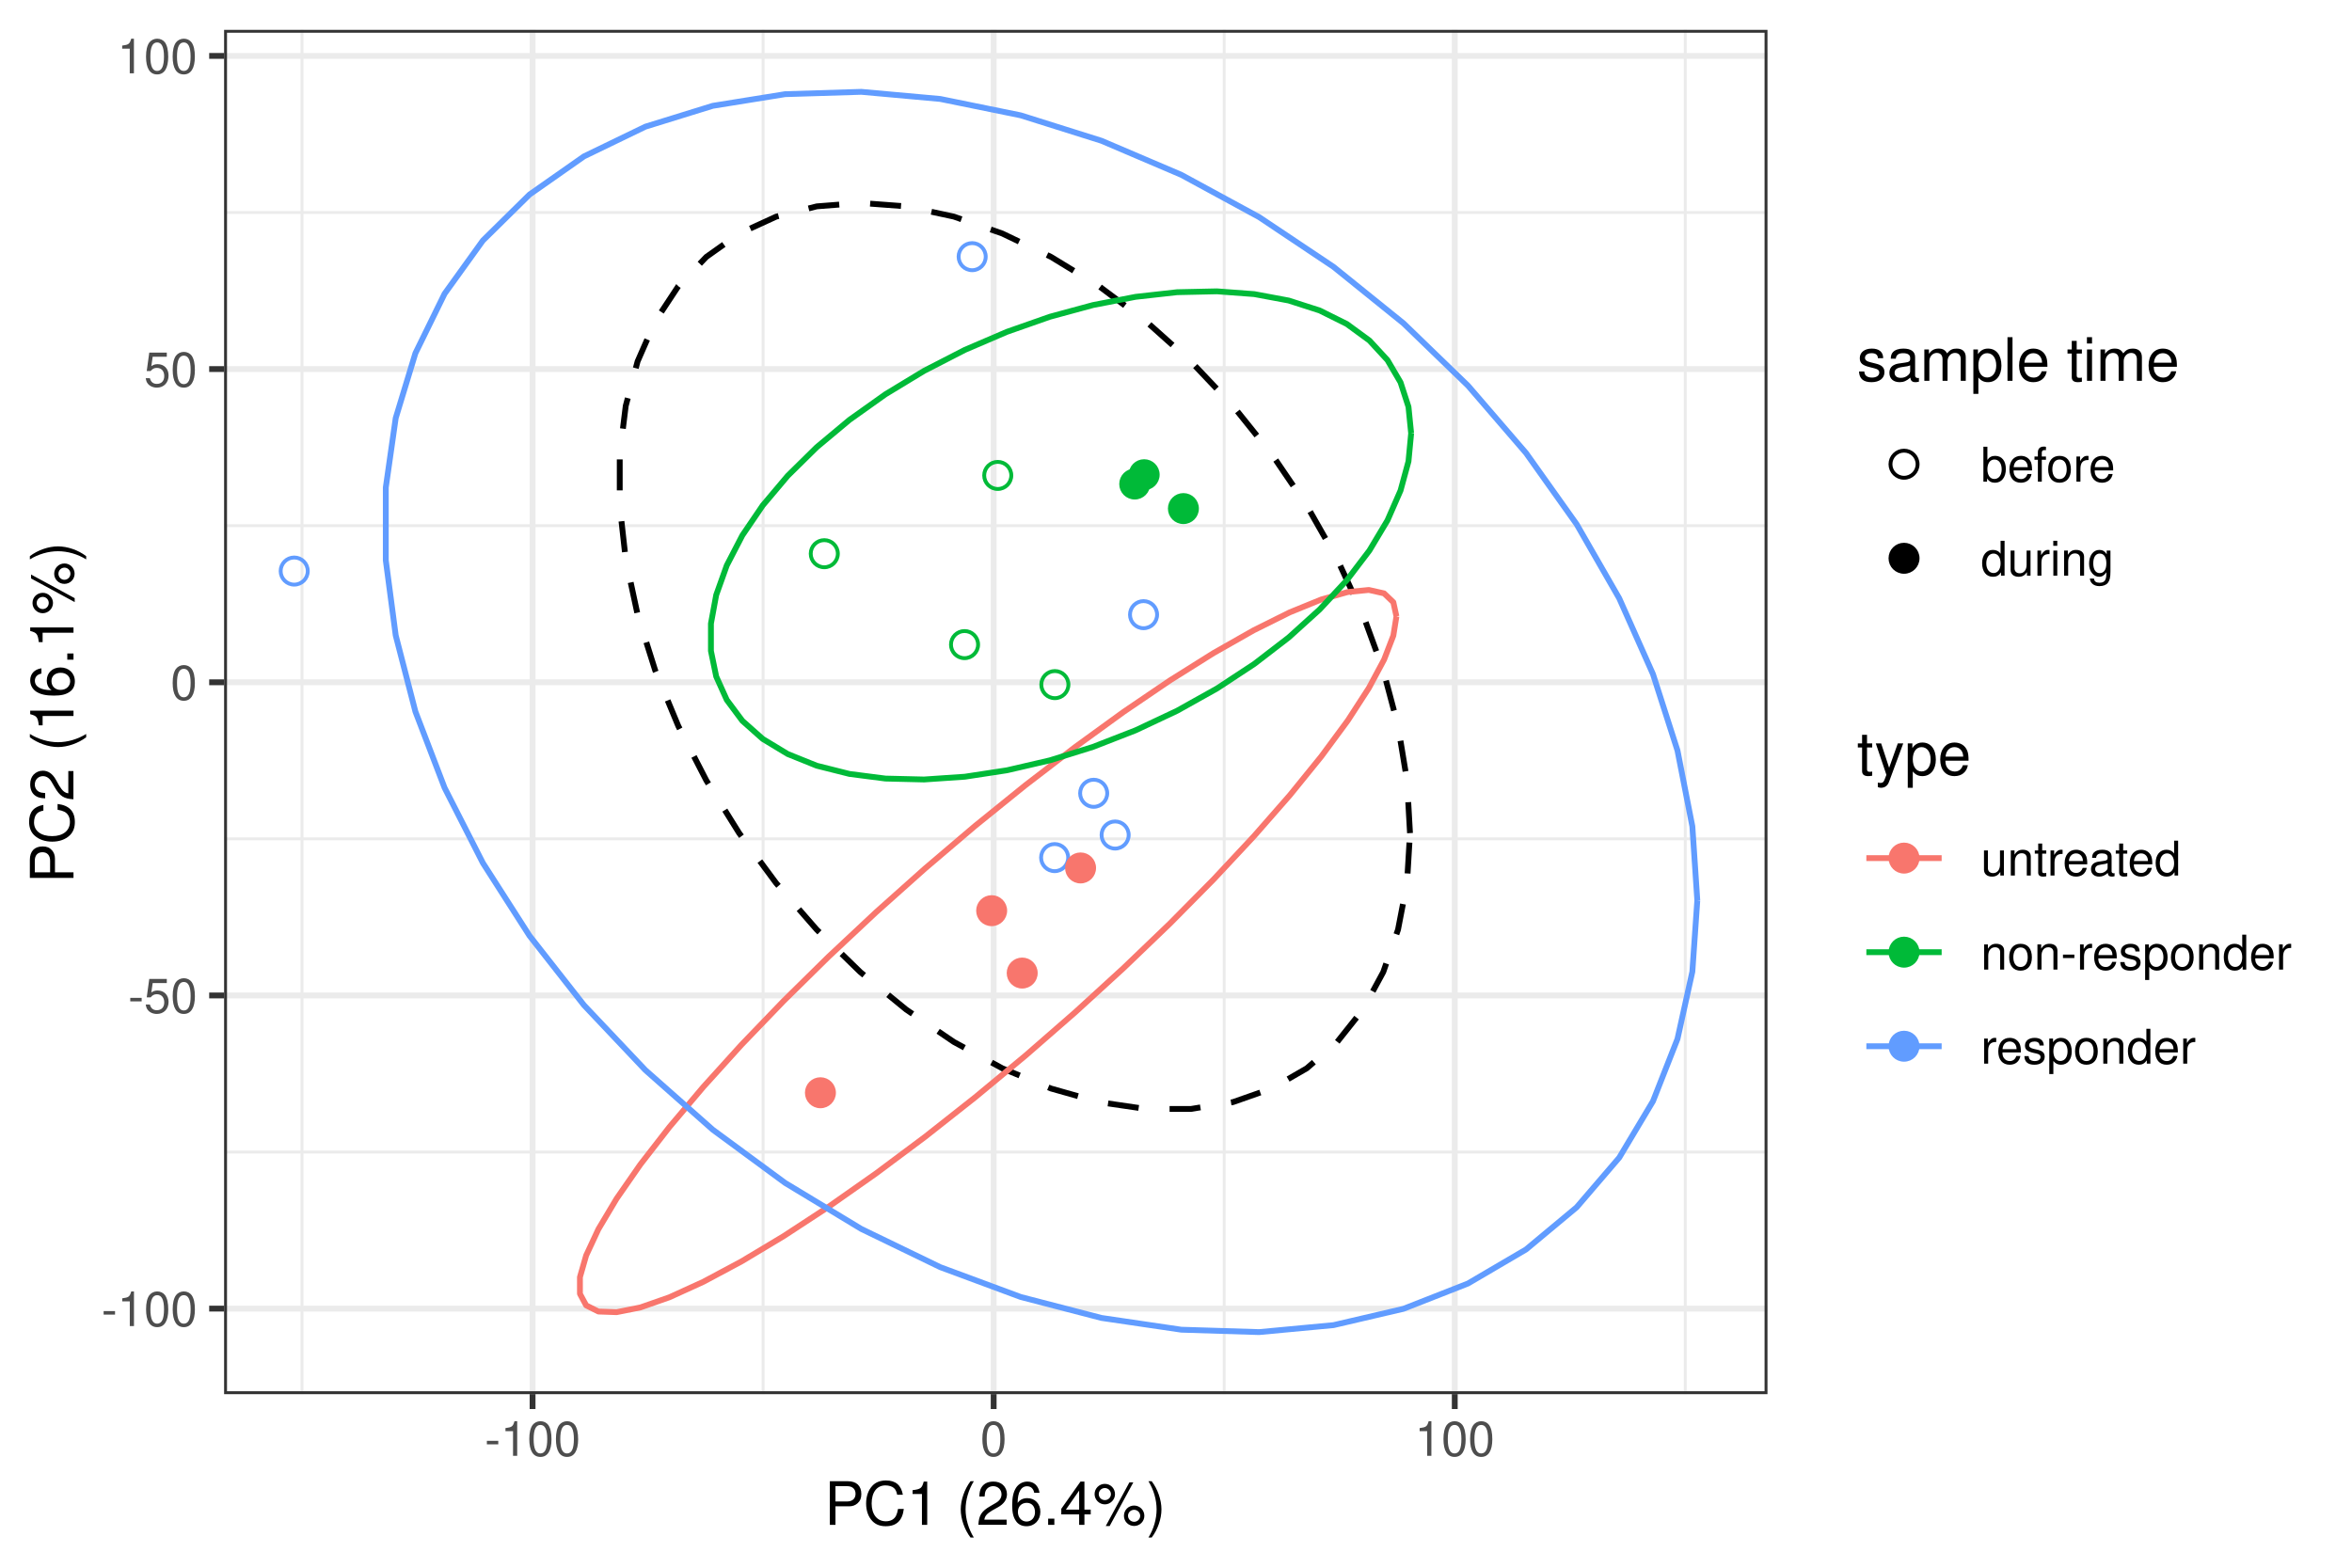
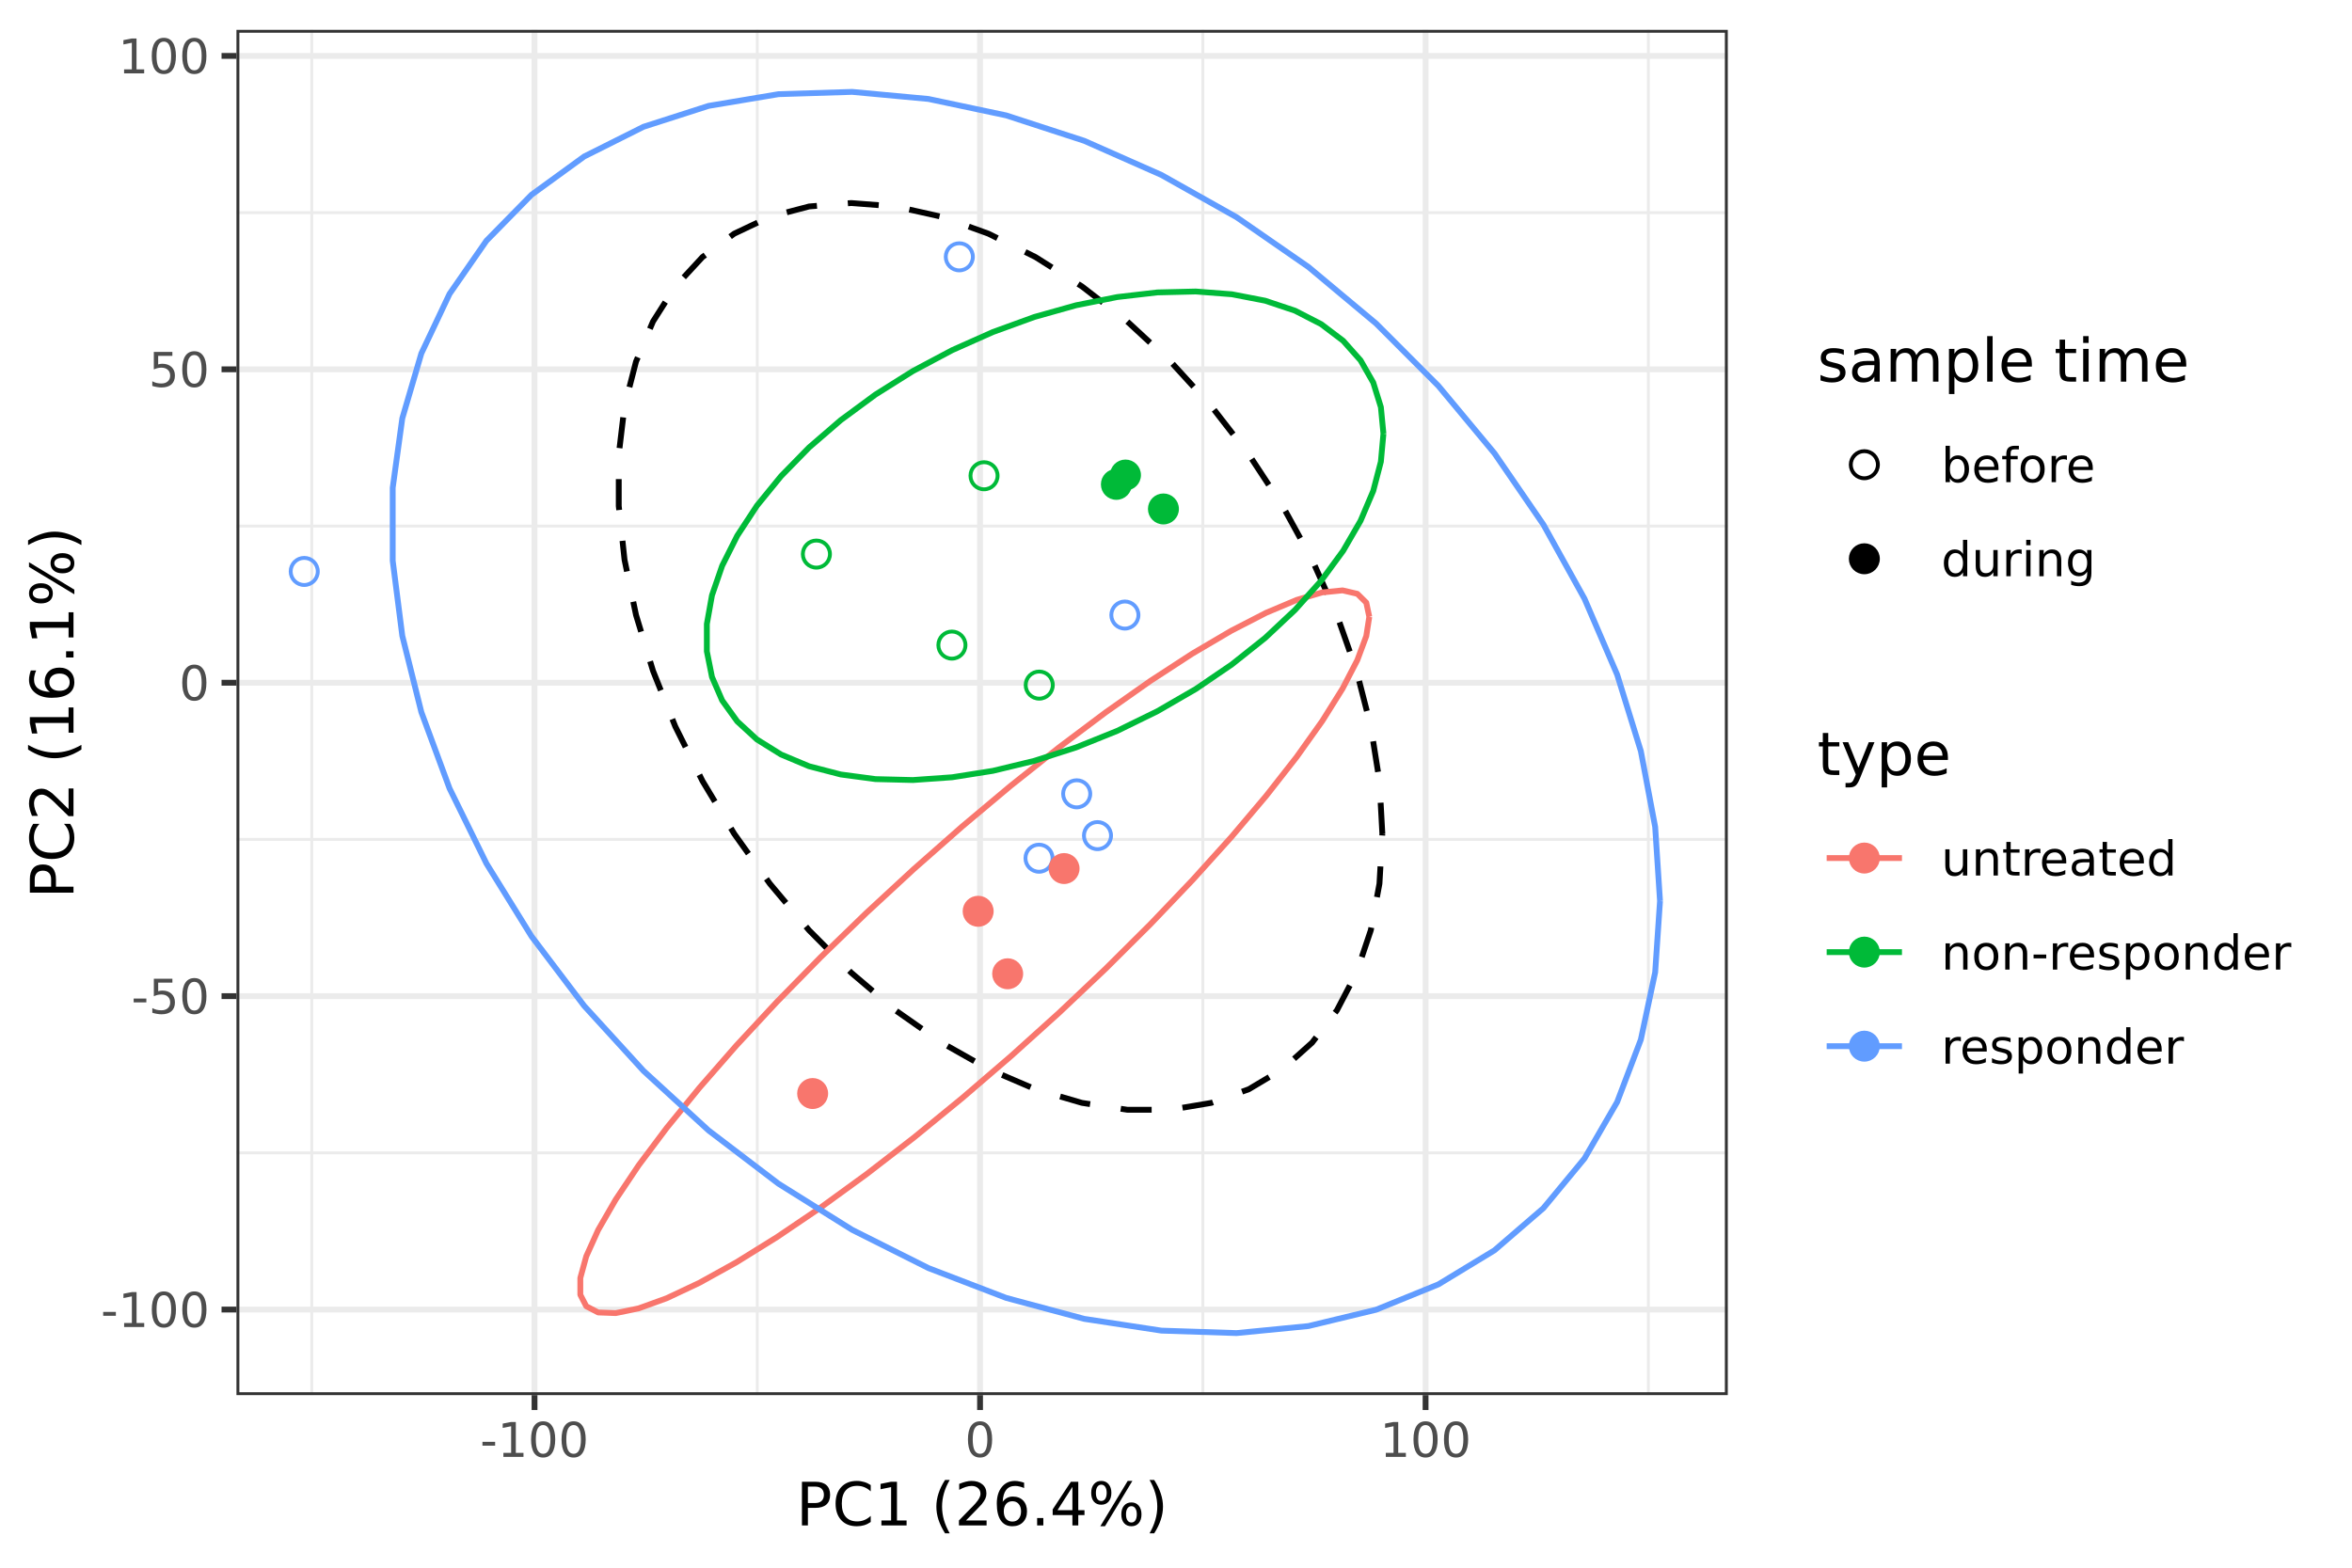
<svg xmlns="http://www.w3.org/2000/svg" viewBox="0 0 432.00 288.00">
  <defs>
    <style type="text/css">
    line, polyline, polygon, path, rect, circle {
      fill: none;
      stroke: #000000;
      stroke-linecap: round;
      stroke-linejoin: round;
      stroke-miterlimit: 10.00;
    }
  </style>
  </defs>
  <rect width="100%" height="100%" style="stroke: none; fill: #FFFFFF;" />
-   <rect x="0" y="0.00" width="432.00" height="288.00" style="stroke-width: 1.07; stroke: #FFFFFF; fill: #FFFFFF;" />
+   <rect x="0.00" y="0.00" width="432.00" height="288.00" style="stroke-width: 1.07; stroke: #FFFFFF; fill: #FFFFFF;" />
  <defs>
-     <clipPath id="cpNDEuMTZ8MzI0LjY0fDI1Ni4xMXw1LjQ4">
-       <rect x="41.16" y="5.48" width="283.48" height="250.64" />
+     <clipPath id="cpNDMuNDN8MzE3LjM1fDI1Ni4zMHw1LjQ4">
+       <rect x="43.43" y="5.48" width="273.92" height="250.82" />
    </clipPath>
  </defs>
-   <rect x="41.16" y="5.48" width="283.48" height="250.64" style="stroke-width: 1.07; stroke: none; fill: #FFFFFF;" clip-path="url(#cpNDEuMTZ8MzI0LjY0fDI1Ni4xMXw1LjQ4)" />
-   <polyline points="41.16,211.64 324.64,211.64 " style="stroke-width: 0.53; stroke: #EBEBEB; stroke-linecap: butt;" clip-path="url(#cpNDEuMTZ8MzI0LjY0fDI1Ni4xMXw1LjQ4)" />
-   <polyline points="41.16,154.10 324.64,154.10 " style="stroke-width: 0.53; stroke: #EBEBEB; stroke-linecap: butt;" clip-path="url(#cpNDEuMTZ8MzI0LjY0fDI1Ni4xMXw1LjQ4)" />
-   <polyline points="41.16,96.57 324.64,96.57 " style="stroke-width: 0.53; stroke: #EBEBEB; stroke-linecap: butt;" clip-path="url(#cpNDEuMTZ8MzI0LjY0fDI1Ni4xMXw1LjQ4)" />
-   <polyline points="41.16,39.04 324.64,39.04 " style="stroke-width: 0.53; stroke: #EBEBEB; stroke-linecap: butt;" clip-path="url(#cpNDEuMTZ8MzI0LjY0fDI1Ni4xMXw1LjQ4)" />
-   <polyline points="55.47,256.11 55.47,5.48 " style="stroke-width: 0.53; stroke: #EBEBEB; stroke-linecap: butt;" clip-path="url(#cpNDEuMTZ8MzI0LjY0fDI1Ni4xMXw1LjQ4)" />
-   <polyline points="140.16,256.11 140.16,5.48 " style="stroke-width: 0.53; stroke: #EBEBEB; stroke-linecap: butt;" clip-path="url(#cpNDEuMTZ8MzI0LjY0fDI1Ni4xMXw1LjQ4)" />
-   <polyline points="224.85,256.11 224.85,5.48 " style="stroke-width: 0.53; stroke: #EBEBEB; stroke-linecap: butt;" clip-path="url(#cpNDEuMTZ8MzI0LjY0fDI1Ni4xMXw1LjQ4)" />
-   <polyline points="309.54,256.11 309.54,5.48 " style="stroke-width: 0.53; stroke: #EBEBEB; stroke-linecap: butt;" clip-path="url(#cpNDEuMTZ8MzI0LjY0fDI1Ni4xMXw1LjQ4)" />
-   <polyline points="41.16,240.41 324.64,240.41 " style="stroke-width: 1.07; stroke: #EBEBEB; stroke-linecap: butt;" clip-path="url(#cpNDEuMTZ8MzI0LjY0fDI1Ni4xMXw1LjQ4)" />
-   <polyline points="41.16,182.87 324.64,182.87 " style="stroke-width: 1.07; stroke: #EBEBEB; stroke-linecap: butt;" clip-path="url(#cpNDEuMTZ8MzI0LjY0fDI1Ni4xMXw1LjQ4)" />
-   <polyline points="41.16,125.34 324.64,125.34 " style="stroke-width: 1.07; stroke: #EBEBEB; stroke-linecap: butt;" clip-path="url(#cpNDEuMTZ8MzI0LjY0fDI1Ni4xMXw1LjQ4)" />
-   <polyline points="41.16,67.80 324.64,67.80 " style="stroke-width: 1.07; stroke: #EBEBEB; stroke-linecap: butt;" clip-path="url(#cpNDEuMTZ8MzI0LjY0fDI1Ni4xMXw1LjQ4)" />
-   <polyline points="41.16,10.27 324.64,10.27 " style="stroke-width: 1.07; stroke: #EBEBEB; stroke-linecap: butt;" clip-path="url(#cpNDEuMTZ8MzI0LjY0fDI1Ni4xMXw1LjQ4)" />
-   <polyline points="97.82,256.11 97.82,5.48 " style="stroke-width: 1.07; stroke: #EBEBEB; stroke-linecap: butt;" clip-path="url(#cpNDEuMTZ8MzI0LjY0fDI1Ni4xMXw1LjQ4)" />
-   <polyline points="182.51,256.11 182.51,5.48 " style="stroke-width: 1.07; stroke: #EBEBEB; stroke-linecap: butt;" clip-path="url(#cpNDEuMTZ8MzI0LjY0fDI1Ni4xMXw1LjQ4)" />
-   <polyline points="267.20,256.11 267.20,5.48 " style="stroke-width: 1.07; stroke: #EBEBEB; stroke-linecap: butt;" clip-path="url(#cpNDEuMTZ8MzI0LjY0fDI1Ni4xMXw1LjQ4)" />
-   <circle cx="177.16" cy="118.42" r="2.49" style="stroke-width: 0.71; stroke: #00BA38;" clip-path="url(#cpNDEuMTZ8MzI0LjY0fDI1Ni4xMXw1LjQ4)" />
-   <circle cx="193.75" cy="125.77" r="2.49" style="stroke-width: 0.71; stroke: #00BA38;" clip-path="url(#cpNDEuMTZ8MzI0LjY0fDI1Ni4xMXw1LjQ4)" />
-   <circle cx="183.26" cy="87.34" r="2.49" style="stroke-width: 0.71; stroke: #00BA38;" clip-path="url(#cpNDEuMTZ8MzI0LjY0fDI1Ni4xMXw1LjQ4)" />
-   <circle cx="217.36" cy="93.43" r="2.49" style="stroke-width: 0.71; stroke: #00BA38; fill: #00BA38;" clip-path="url(#cpNDEuMTZ8MzI0LjY0fDI1Ni4xMXw1LjQ4)" />
-   <circle cx="193.71" cy="157.55" r="2.49" style="stroke-width: 0.71; stroke: #619CFF;" clip-path="url(#cpNDEuMTZ8MzI0LjY0fDI1Ni4xMXw1LjQ4)" />
-   <circle cx="178.56" cy="47.15" r="2.49" style="stroke-width: 0.71; stroke: #619CFF;" clip-path="url(#cpNDEuMTZ8MzI0LjY0fDI1Ni4xMXw1LjQ4)" />
-   <circle cx="204.82" cy="153.40" r="2.49" style="stroke-width: 0.71; stroke: #619CFF;" clip-path="url(#cpNDEuMTZ8MzI0LjY0fDI1Ni4xMXw1LjQ4)" />
-   <circle cx="210.04" cy="112.92" r="2.49" style="stroke-width: 0.71; stroke: #619CFF;" clip-path="url(#cpNDEuMTZ8MzI0LjY0fDI1Ni4xMXw1LjQ4)" />
-   <circle cx="187.75" cy="178.76" r="2.49" style="stroke-width: 0.71; stroke: #F8766D; fill: #F8766D;" clip-path="url(#cpNDEuMTZ8MzI0LjY0fDI1Ni4xMXw1LjQ4)" />
-   <circle cx="198.47" cy="159.45" r="2.49" style="stroke-width: 0.71; stroke: #F8766D; fill: #F8766D;" clip-path="url(#cpNDEuMTZ8MzI0LjY0fDI1Ni4xMXw1LjQ4)" />
-   <circle cx="200.88" cy="145.73" r="2.49" style="stroke-width: 0.71; stroke: #619CFF;" clip-path="url(#cpNDEuMTZ8MzI0LjY0fDI1Ni4xMXw1LjQ4)" />
-   <circle cx="54.04" cy="104.91" r="2.49" style="stroke-width: 0.71; stroke: #619CFF;" clip-path="url(#cpNDEuMTZ8MzI0LjY0fDI1Ni4xMXw1LjQ4)" />
-   <circle cx="151.40" cy="101.72" r="2.49" style="stroke-width: 0.71; stroke: #00BA38;" clip-path="url(#cpNDEuMTZ8MzI0LjY0fDI1Ni4xMXw1LjQ4)" />
-   <circle cx="210.15" cy="87.21" r="2.49" style="stroke-width: 0.71; stroke: #00BA38; fill: #00BA38;" clip-path="url(#cpNDEuMTZ8MzI0LjY0fDI1Ni4xMXw1LjQ4)" />
-   <circle cx="208.42" cy="88.92" r="2.49" style="stroke-width: 0.71; stroke: #00BA38; fill: #00BA38;" clip-path="url(#cpNDEuMTZ8MzI0LjY0fDI1Ni4xMXw1LjQ4)" />
-   <circle cx="182.14" cy="167.30" r="2.49" style="stroke-width: 0.71; stroke: #F8766D; fill: #F8766D;" clip-path="url(#cpNDEuMTZ8MzI0LjY0fDI1Ni4xMXw1LjQ4)" />
-   <circle cx="150.69" cy="200.75" r="2.49" style="stroke-width: 0.71; stroke: #F8766D; fill: #F8766D;" clip-path="url(#cpNDEuMTZ8MzI0LjY0fDI1Ni4xMXw1LjQ4)" />
-   <polyline points="258.98,153.05 258.43,143.37 256.78,133.35 254.07,123.14 250.33,112.89 245.62,102.75 240.02,92.89 233.60,83.45 226.46,74.56 218.71,66.38 210.48,59.02 201.88,52.59 193.04,47.19 184.10,42.90 175.19,39.79 166.46,37.91 158.02,37.28 150.02,37.91 142.56,39.80 135.77,42.91 129.74,47.19 124.58,52.59 120.34,59.02 117.11,66.39 114.93,74.57 113.83,83.46 113.83,92.90 114.93,102.77 117.11,112.90 120.34,123.15 124.58,133.37 129.74,143.38 135.77,153.06 142.56,162.24 150.02,170.79 158.02,178.58 166.46,185.48 175.19,191.41 184.10,196.26 193.04,199.97 201.88,202.47 210.48,203.73 218.71,203.73 226.46,202.47 233.60,199.96 240.02,196.26 245.62,191.40 250.33,185.48 254.07,178.57 256.78,170.78 258.43,162.23 258.98,153.05 " style="stroke-width: 1.07; stroke-dasharray: 5.69,5.69; stroke-linecap: butt;" clip-path="url(#cpNDEuMTZ8MzI0LjY0fDI1Ni4xMXw1LjQ4)" />
-   <polyline points="256.49,113.24 255.92,110.64 254.22,109.01 251.42,108.38 247.56,108.76 242.69,110.13 236.90,112.49 230.27,115.79 222.89,119.98 214.89,125.00 206.38,130.78 197.49,137.23 188.36,144.24 179.12,151.71 169.92,159.54 160.89,167.60 152.18,175.76 143.91,183.91 136.20,191.92 129.19,199.67 122.96,207.04 117.62,213.92 113.25,220.21 109.91,225.81 107.66,230.64 106.52,234.62 106.52,237.69 107.66,239.81 109.91,240.94 113.25,241.06 117.62,240.19 122.96,238.32 129.19,235.48 136.20,231.73 143.91,227.11 152.18,221.70 160.89,215.58 169.92,208.84 179.12,201.58 188.36,193.92 197.49,185.96 206.38,177.83 214.89,169.66 222.89,161.57 230.27,153.67 236.90,146.10 242.69,138.96 247.56,132.36 251.42,126.40 254.22,121.18 255.92,116.77 256.49,113.24 " style="stroke-width: 1.07; stroke: #F8766D; stroke-linecap: butt;" clip-path="url(#cpNDEuMTZ8MzI0LjY0fDI1Ni4xMXw1LjQ4)" />
-   <polyline points="259.19,79.61 258.70,74.74 257.24,70.24 254.84,66.15 251.53,62.56 247.36,59.51 242.39,57.04 236.70,55.21 230.37,54.03 223.51,53.52 216.21,53.68 208.59,54.53 200.76,56.04 192.84,58.19 184.95,60.96 177.21,64.28 169.73,68.13 162.64,72.43 156.03,77.13 150.02,82.15 144.68,87.41 140.10,92.84 136.35,98.35 133.49,103.87 131.55,109.30 130.58,114.56 130.58,119.58 131.55,124.28 133.49,128.58 136.35,132.42 140.10,135.75 144.68,138.52 150.02,140.67 156.03,142.18 162.64,143.03 169.73,143.20 177.21,142.69 184.95,141.51 192.84,139.68 200.76,137.21 208.59,134.16 216.21,130.57 223.51,126.49 230.37,121.98 236.70,117.11 242.39,111.96 247.36,106.61 251.53,101.13 254.84,95.60 257.24,90.12 258.70,84.76 259.19,79.61 " style="stroke-width: 1.07; stroke: #00BA38; stroke-linecap: butt;" clip-path="url(#cpNDEuMTZ8MzI0LjY0fDI1Ni4xMXw1LjQ4)" />
-   <polyline points="311.75,165.41 310.84,151.81 308.11,137.88 303.61,123.85 297.41,109.92 289.59,96.31 280.29,83.22 269.63,70.85 257.78,59.39 244.93,49.02 231.26,39.88 216.98,32.12 202.31,25.86 187.48,21.19 172.70,18.18 158.20,16.87 144.20,17.30 130.91,19.44 118.54,23.27 107.26,28.73 97.26,35.74 88.69,44.19 81.66,53.96 76.30,64.89 72.68,76.81 70.86,89.56 70.86,102.93 72.68,116.72 76.30,130.73 81.66,144.73 88.69,158.53 97.26,171.91 107.26,184.66 118.54,196.59 130.91,207.53 144.20,217.31 158.20,225.77 172.70,232.79 187.48,238.27 202.31,242.12 216.98,244.28 231.26,244.72 244.93,243.44 257.78,240.44 269.63,235.79 280.29,229.54 289.59,221.79 297.41,212.67 303.61,202.30 308.11,190.86 310.84,178.50 311.75,165.41 " style="stroke-width: 1.07; stroke: #619CFF; stroke-linecap: butt;" clip-path="url(#cpNDEuMTZ8MzI0LjY0fDI1Ni4xMXw1LjQ4)" />
-   <rect x="41.16" y="5.48" width="283.48" height="250.64" style="stroke-width: 1.07; stroke: #333333;" clip-path="url(#cpNDEuMTZ8MzI0LjY0fDI1Ni4xMXw1LjQ4)" />
+   <rect x="43.43" y="5.48" width="273.92" height="250.82" style="stroke-width: 1.07; stroke: none; fill: #FFFFFF;" clip-path="url(#cpNDMuNDN8MzE3LjM1fDI1Ni4zMHw1LjQ4)" />
+   <polyline points="43.43,211.79 317.35,211.79 " style="stroke-width: 0.53; stroke: #EBEBEB; stroke-linecap: butt;" clip-path="url(#cpNDMuNDN8MzE3LjM1fDI1Ni4zMHw1LjQ4)" />
+   <polyline points="43.43,154.21 317.35,154.21 " style="stroke-width: 0.53; stroke: #EBEBEB; stroke-linecap: butt;" clip-path="url(#cpNDMuNDN8MzE3LjM1fDI1Ni4zMHw1LjQ4)" />
+   <polyline points="43.43,96.64 317.35,96.64 " style="stroke-width: 0.53; stroke: #EBEBEB; stroke-linecap: butt;" clip-path="url(#cpNDMuNDN8MzE3LjM1fDI1Ni4zMHw1LjQ4)" />
+   <polyline points="43.43,39.06 317.35,39.06 " style="stroke-width: 0.53; stroke: #EBEBEB; stroke-linecap: butt;" clip-path="url(#cpNDMuNDN8MzE3LjM1fDI1Ni4zMHw1LjQ4)" />
+   <polyline points="57.26,256.30 57.26,5.48 " style="stroke-width: 0.53; stroke: #EBEBEB; stroke-linecap: butt;" clip-path="url(#cpNDMuNDN8MzE3LjM1fDI1Ni4zMHw1LjQ4)" />
+   <polyline points="139.09,256.30 139.09,5.48 " style="stroke-width: 0.53; stroke: #EBEBEB; stroke-linecap: butt;" clip-path="url(#cpNDMuNDN8MzE3LjM1fDI1Ni4zMHw1LjQ4)" />
+   <polyline points="220.93,256.30 220.93,5.48 " style="stroke-width: 0.53; stroke: #EBEBEB; stroke-linecap: butt;" clip-path="url(#cpNDMuNDN8MzE3LjM1fDI1Ni4zMHw1LjQ4)" />
+   <polyline points="302.76,256.30 302.76,5.48 " style="stroke-width: 0.53; stroke: #EBEBEB; stroke-linecap: butt;" clip-path="url(#cpNDMuNDN8MzE3LjM1fDI1Ni4zMHw1LjQ4)" />
+   <polyline points="43.43,240.58 317.35,240.58 " style="stroke-width: 1.07; stroke: #EBEBEB; stroke-linecap: butt;" clip-path="url(#cpNDMuNDN8MzE3LjM1fDI1Ni4zMHw1LjQ4)" />
+   <polyline points="43.43,183.00 317.35,183.00 " style="stroke-width: 1.07; stroke: #EBEBEB; stroke-linecap: butt;" clip-path="url(#cpNDMuNDN8MzE3LjM1fDI1Ni4zMHw1LjQ4)" />
+   <polyline points="43.43,125.42 317.35,125.42 " style="stroke-width: 1.07; stroke: #EBEBEB; stroke-linecap: butt;" clip-path="url(#cpNDMuNDN8MzE3LjM1fDI1Ni4zMHw1LjQ4)" />
+   <polyline points="43.43,67.85 317.35,67.85 " style="stroke-width: 1.07; stroke: #EBEBEB; stroke-linecap: butt;" clip-path="url(#cpNDMuNDN8MzE3LjM1fDI1Ni4zMHw1LjQ4)" />
+   <polyline points="43.43,10.27 317.35,10.27 " style="stroke-width: 1.07; stroke: #EBEBEB; stroke-linecap: butt;" clip-path="url(#cpNDMuNDN8MzE3LjM1fDI1Ni4zMHw1LjQ4)" />
+   <polyline points="98.18,256.30 98.18,5.48 " style="stroke-width: 1.07; stroke: #EBEBEB; stroke-linecap: butt;" clip-path="url(#cpNDMuNDN8MzE3LjM1fDI1Ni4zMHw1LjQ4)" />
+   <polyline points="180.01,256.30 180.01,5.48 " style="stroke-width: 1.07; stroke: #EBEBEB; stroke-linecap: butt;" clip-path="url(#cpNDMuNDN8MzE3LjM1fDI1Ni4zMHw1LjQ4)" />
+   <polyline points="261.84,256.30 261.84,5.48 " style="stroke-width: 1.07; stroke: #EBEBEB; stroke-linecap: butt;" clip-path="url(#cpNDMuNDN8MzE3LjM1fDI1Ni4zMHw1LjQ4)" />
+   <circle cx="174.84" cy="118.51" r="2.49" style="stroke-width: 0.71; stroke: #00BA38;" clip-path="url(#cpNDMuNDN8MzE3LjM1fDI1Ni4zMHw1LjQ4)" />
+   <circle cx="190.88" cy="125.86" r="2.49" style="stroke-width: 0.71; stroke: #00BA38;" clip-path="url(#cpNDMuNDN8MzE3LjM1fDI1Ni4zMHw1LjQ4)" />
+   <circle cx="180.74" cy="87.40" r="2.49" style="stroke-width: 0.71; stroke: #00BA38;" clip-path="url(#cpNDMuNDN8MzE3LjM1fDI1Ni4zMHw1LjQ4)" />
+   <circle cx="213.69" cy="93.50" r="2.49" style="stroke-width: 0.71; stroke: #00BA38; fill: #00BA38;" clip-path="url(#cpNDMuNDN8MzE3LjM1fDI1Ni4zMHw1LjQ4)" />
+   <circle cx="190.84" cy="157.66" r="2.49" style="stroke-width: 0.71; stroke: #619CFF;" clip-path="url(#cpNDMuNDN8MzE3LjM1fDI1Ni4zMHw1LjQ4)" />
+   <circle cx="176.20" cy="47.18" r="2.49" style="stroke-width: 0.71; stroke: #619CFF;" clip-path="url(#cpNDMuNDN8MzE3LjM1fDI1Ni4zMHw1LjQ4)" />
+   <circle cx="201.58" cy="153.51" r="2.49" style="stroke-width: 0.71; stroke: #619CFF;" clip-path="url(#cpNDMuNDN8MzE3LjM1fDI1Ni4zMHw1LjQ4)" />
+   <circle cx="206.61" cy="112.99" r="2.49" style="stroke-width: 0.71; stroke: #619CFF;" clip-path="url(#cpNDMuNDN8MzE3LjM1fDI1Ni4zMHw1LjQ4)" />
+   <circle cx="185.08" cy="178.89" r="2.49" style="stroke-width: 0.71; stroke: #F8766D; fill: #F8766D;" clip-path="url(#cpNDMuNDN8MzE3LjM1fDI1Ni4zMHw1LjQ4)" />
+   <circle cx="195.44" cy="159.56" r="2.49" style="stroke-width: 0.71; stroke: #F8766D; fill: #F8766D;" clip-path="url(#cpNDMuNDN8MzE3LjM1fDI1Ni4zMHw1LjQ4)" />
+   <circle cx="197.76" cy="145.83" r="2.49" style="stroke-width: 0.71; stroke: #619CFF;" clip-path="url(#cpNDMuNDN8MzE3LjM1fDI1Ni4zMHw1LjQ4)" />
+   <circle cx="55.88" cy="104.98" r="2.49" style="stroke-width: 0.71; stroke: #619CFF;" clip-path="url(#cpNDMuNDN8MzE3LjM1fDI1Ni4zMHw1LjQ4)" />
+   <circle cx="149.95" cy="101.79" r="2.49" style="stroke-width: 0.71; stroke: #00BA38;" clip-path="url(#cpNDMuNDN8MzE3LjM1fDI1Ni4zMHw1LjQ4)" />
+   <circle cx="206.72" cy="87.27" r="2.49" style="stroke-width: 0.71; stroke: #00BA38; fill: #00BA38;" clip-path="url(#cpNDMuNDN8MzE3LjM1fDI1Ni4zMHw1LjQ4)" />
+   <circle cx="205.05" cy="88.98" r="2.49" style="stroke-width: 0.71; stroke: #00BA38; fill: #00BA38;" clip-path="url(#cpNDMuNDN8MzE3LjM1fDI1Ni4zMHw1LjQ4)" />
+   <circle cx="179.66" cy="167.41" r="2.49" style="stroke-width: 0.71; stroke: #F8766D; fill: #F8766D;" clip-path="url(#cpNDMuNDN8MzE3LjM1fDI1Ni4zMHw1LjQ4)" />
+   <circle cx="149.26" cy="200.89" r="2.49" style="stroke-width: 0.71; stroke: #F8766D; fill: #F8766D;" clip-path="url(#cpNDMuNDN8MzE3LjM1fDI1Ni4zMHw1LjQ4)" />
+   <polyline points="253.90,153.15 253.37,143.47 251.78,133.45 249.16,123.23 245.55,112.97 241.00,102.83 235.58,92.95 229.38,83.50 222.48,74.61 215.00,66.42 207.04,59.05 198.73,52.62 190.19,47.22 181.55,42.93 172.94,39.82 164.50,37.93 156.35,37.30 148.61,37.93 141.41,39.82 134.85,42.93 129.03,47.22 124.03,52.63 119.94,59.06 116.82,66.43 114.71,74.62 113.65,83.51 113.65,92.96 114.71,102.84 116.82,112.98 119.94,123.24 124.03,133.46 129.03,143.48 134.85,153.16 141.41,162.35 148.61,170.91 156.35,178.70 164.50,185.62 172.94,191.54 181.55,196.40 190.19,200.11 198.73,202.61 207.04,203.87 215.00,203.87 222.48,202.61 229.38,200.10 235.58,196.40 241.00,191.54 245.55,185.61 249.16,178.69 251.78,170.90 253.37,162.34 253.90,153.15 " style="stroke-width: 1.07; stroke-dasharray: 5.69,5.69; stroke-linecap: butt;" clip-path="url(#cpNDMuNDN8MzE3LjM1fDI1Ni4zMHw1LjQ4)" />
+   <polyline points="251.50,113.32 250.95,110.71 249.31,109.09 246.60,108.46 242.87,108.83 238.17,110.21 232.57,112.57 226.16,115.87 219.03,120.06 211.30,125.09 203.08,130.87 194.49,137.32 185.66,144.34 176.74,151.82 167.85,159.65 159.13,167.71 150.70,175.88 142.71,184.04 135.27,192.05 128.49,199.81 122.47,207.19 117.31,214.07 113.09,220.37 109.86,225.97 107.68,230.80 106.59,234.78 106.59,237.86 107.68,239.97 109.86,241.11 113.09,241.23 117.31,240.36 122.47,238.49 128.49,235.65 135.27,231.89 142.71,227.27 150.70,221.86 159.13,215.73 167.85,208.99 176.74,201.72 185.66,194.05 194.49,186.09 203.08,177.96 211.30,169.78 219.03,161.68 226.16,153.78 232.57,146.20 238.17,139.05 242.87,132.45 246.60,126.49 249.31,121.26 250.95,116.85 251.50,113.32 " style="stroke-width: 1.07; stroke: #F8766D; stroke-linecap: butt;" clip-path="url(#cpNDMuNDN8MzE3LjM1fDI1Ni4zMHw1LjQ4)" />
+   <polyline points="254.10,79.67 253.63,74.79 252.23,70.28 249.90,66.20 246.70,62.60 242.67,59.55 237.87,57.08 232.37,55.24 226.26,54.06 219.63,53.55 212.58,53.72 205.22,54.57 197.65,56.08 189.99,58.23 182.37,61.00 174.89,64.33 167.67,68.17 160.81,72.48 154.43,77.18 148.61,82.20 143.46,87.47 139.03,92.90 135.41,98.42 132.64,103.94 130.77,109.37 129.83,114.64 129.83,119.66 130.77,124.36 132.64,128.67 135.41,132.52 139.03,135.85 143.46,138.61 148.61,140.77 154.43,142.28 160.81,143.13 167.67,143.30 174.89,142.79 182.37,141.61 189.99,139.77 197.65,137.31 205.22,134.26 212.58,130.66 219.63,126.58 226.26,122.06 232.37,117.20 237.87,112.04 242.67,106.68 246.70,101.19 249.90,95.67 252.23,90.18 253.63,84.82 254.10,79.67 " style="stroke-width: 1.07; stroke: #00BA38; stroke-linecap: butt;" clip-path="url(#cpNDMuNDN8MzE3LjM1fDI1Ni4zMHw1LjQ4)" />
+   <polyline points="304.90,165.53 304.01,151.91 301.38,137.98 297.03,123.93 291.03,109.99 283.48,96.37 274.49,83.27 264.20,70.90 252.75,59.43 240.33,49.05 227.12,39.90 213.32,32.14 199.15,25.87 184.81,21.20 170.53,18.18 156.52,16.88 142.99,17.30 130.15,19.45 118.20,23.29 107.30,28.75 97.64,35.77 89.35,44.22 82.57,53.99 77.39,64.93 73.89,76.86 72.13,89.62 72.13,103.00 73.89,116.80 77.39,130.82 82.57,144.84 89.35,158.64 97.64,172.03 107.30,184.79 118.20,196.73 130.15,207.68 142.99,217.46 156.52,225.93 170.53,232.96 184.81,238.44 199.15,242.29 213.32,244.45 227.12,244.90 240.33,243.61 252.75,240.61 264.20,235.95 274.49,229.70 283.48,221.95 291.03,212.82 297.03,202.45 301.38,190.99 304.01,178.62 304.90,165.53 " style="stroke-width: 1.07; stroke: #619CFF; stroke-linecap: butt;" clip-path="url(#cpNDMuNDN8MzE3LjM1fDI1Ni4zMHw1LjQ4)" />
+   <rect x="43.43" y="5.48" width="273.92" height="250.82" style="stroke-width: 1.07; stroke: #333333;" clip-path="url(#cpNDMuNDN8MzE3LjM1fDI1Ni4zMHw1LjQ4)" />
  <defs>
    <clipPath id="cpMC4wMHw0MzIuMDB8Mjg4LjAwfDAuMDA=">
      <rect x="0.00" y="0.00" width="432.00" height="288.00" />
    </clipPath>
  </defs>
  <g clip-path="url(#cpMC4wMHw0MzIuMDB8Mjg4LjAwfDAuMDA=)">
-     <text x="18.63" y="243.61" style="font-size: 8.80px; fill: #4D4D4D; font-family: Nimbus Sans L;" textLength="17.60px" lengthAdjust="spacingAndGlyphs">-100</text>
+     <text x="18.53" y="243.78" style="font-size: 8.80px; fill: #4D4D4D; font-family: DejaVu Sans;" textLength="19.97px" lengthAdjust="spacingAndGlyphs">-100</text>
  </g>
  <g clip-path="url(#cpMC4wMHw0MzIuMDB8Mjg4LjAwfDAuMDA=)">
-     <text x="23.52" y="186.07" style="font-size: 8.80px; fill: #4D4D4D; font-family: Nimbus Sans L;" textLength="12.71px" lengthAdjust="spacingAndGlyphs">-50</text>
+     <text x="24.13" y="186.21" style="font-size: 8.80px; fill: #4D4D4D; font-family: DejaVu Sans;" textLength="14.37px" lengthAdjust="spacingAndGlyphs">-50</text>
  </g>
  <g clip-path="url(#cpMC4wMHw0MzIuMDB8Mjg4LjAwfDAuMDA=)">
-     <text x="31.34" y="128.54" style="font-size: 8.80px; fill: #4D4D4D; font-family: Nimbus Sans L;" textLength="4.89px" lengthAdjust="spacingAndGlyphs">0</text>
+     <text x="32.90" y="128.63" style="font-size: 8.80px; fill: #4D4D4D; font-family: DejaVu Sans;" textLength="5.60px" lengthAdjust="spacingAndGlyphs">0</text>
  </g>
  <g clip-path="url(#cpMC4wMHw0MzIuMDB8Mjg4LjAwfDAuMDA=)">
-     <text x="26.45" y="71.01" style="font-size: 8.80px; fill: #4D4D4D; font-family: Nimbus Sans L;" textLength="9.78px" lengthAdjust="spacingAndGlyphs">50</text>
+     <text x="27.30" y="71.06" style="font-size: 8.80px; fill: #4D4D4D; font-family: DejaVu Sans;" textLength="11.20px" lengthAdjust="spacingAndGlyphs">50</text>
  </g>
  <g clip-path="url(#cpMC4wMHw0MzIuMDB8Mjg4LjAwfDAuMDA=)">
-     <text x="21.55" y="13.47" style="font-size: 8.80px; fill: #4D4D4D; font-family: Nimbus Sans L;" textLength="14.67px" lengthAdjust="spacingAndGlyphs">100</text>
+     <text x="21.70" y="13.48" style="font-size: 8.80px; fill: #4D4D4D; font-family: DejaVu Sans;" textLength="16.80px" lengthAdjust="spacingAndGlyphs">100</text>
  </g>
-   <polyline points="38.42,240.41 41.16,240.41 " style="stroke-width: 1.07; stroke: #333333; stroke-linecap: butt;" clip-path="url(#cpMC4wMHw0MzIuMDB8Mjg4LjAwfDAuMDA=)" />
-   <polyline points="38.42,182.87 41.16,182.87 " style="stroke-width: 1.07; stroke: #333333; stroke-linecap: butt;" clip-path="url(#cpMC4wMHw0MzIuMDB8Mjg4LjAwfDAuMDA=)" />
-   <polyline points="38.42,125.34 41.16,125.34 " style="stroke-width: 1.07; stroke: #333333; stroke-linecap: butt;" clip-path="url(#cpMC4wMHw0MzIuMDB8Mjg4LjAwfDAuMDA=)" />
-   <polyline points="38.42,67.80 41.16,67.80 " style="stroke-width: 1.07; stroke: #333333; stroke-linecap: butt;" clip-path="url(#cpMC4wMHw0MzIuMDB8Mjg4LjAwfDAuMDA=)" />
-   <polyline points="38.42,10.27 41.16,10.27 " style="stroke-width: 1.07; stroke: #333333; stroke-linecap: butt;" clip-path="url(#cpMC4wMHw0MzIuMDB8Mjg4LjAwfDAuMDA=)" />
-   <polyline points="97.82,258.85 97.82,256.11 " style="stroke-width: 1.07; stroke: #333333; stroke-linecap: butt;" clip-path="url(#cpMC4wMHw0MzIuMDB8Mjg4LjAwfDAuMDA=)" />
-   <polyline points="182.51,258.85 182.51,256.11 " style="stroke-width: 1.07; stroke: #333333; stroke-linecap: butt;" clip-path="url(#cpMC4wMHw0MzIuMDB8Mjg4LjAwfDAuMDA=)" />
-   <polyline points="267.20,258.85 267.20,256.11 " style="stroke-width: 1.07; stroke: #333333; stroke-linecap: butt;" clip-path="url(#cpMC4wMHw0MzIuMDB8Mjg4LjAwfDAuMDA=)" />
+   <polyline points="40.69,240.58 43.43,240.58 " style="stroke-width: 1.07; stroke: #333333; stroke-linecap: butt;" clip-path="url(#cpMC4wMHw0MzIuMDB8Mjg4LjAwfDAuMDA=)" />
+   <polyline points="40.69,183.00 43.43,183.00 " style="stroke-width: 1.07; stroke: #333333; stroke-linecap: butt;" clip-path="url(#cpMC4wMHw0MzIuMDB8Mjg4LjAwfDAuMDA=)" />
+   <polyline points="40.69,125.42 43.43,125.42 " style="stroke-width: 1.07; stroke: #333333; stroke-linecap: butt;" clip-path="url(#cpMC4wMHw0MzIuMDB8Mjg4LjAwfDAuMDA=)" />
+   <polyline points="40.69,67.85 43.43,67.85 " style="stroke-width: 1.07; stroke: #333333; stroke-linecap: butt;" clip-path="url(#cpMC4wMHw0MzIuMDB8Mjg4LjAwfDAuMDA=)" />
+   <polyline points="40.69,10.27 43.43,10.27 " style="stroke-width: 1.07; stroke: #333333; stroke-linecap: butt;" clip-path="url(#cpMC4wMHw0MzIuMDB8Mjg4LjAwfDAuMDA=)" />
+   <polyline points="98.18,259.04 98.18,256.30 " style="stroke-width: 1.07; stroke: #333333; stroke-linecap: butt;" clip-path="url(#cpMC4wMHw0MzIuMDB8Mjg4LjAwfDAuMDA=)" />
+   <polyline points="180.01,259.04 180.01,256.30 " style="stroke-width: 1.07; stroke: #333333; stroke-linecap: butt;" clip-path="url(#cpMC4wMHw0MzIuMDB8Mjg4LjAwfDAuMDA=)" />
+   <polyline points="261.84,259.04 261.84,256.30 " style="stroke-width: 1.07; stroke: #333333; stroke-linecap: butt;" clip-path="url(#cpMC4wMHw0MzIuMDB8Mjg4LjAwfDAuMDA=)" />
  <g clip-path="url(#cpMC4wMHw0MzIuMDB8Mjg4LjAwfDAuMDA=)">
-     <text x="89.02" y="267.45" style="font-size: 8.80px; fill: #4D4D4D; font-family: Nimbus Sans L;" textLength="17.60px" lengthAdjust="spacingAndGlyphs">-100</text>
+     <text x="88.19" y="267.64" style="font-size: 8.80px; fill: #4D4D4D; font-family: DejaVu Sans;" textLength="19.97px" lengthAdjust="spacingAndGlyphs">-100</text>
  </g>
  <g clip-path="url(#cpMC4wMHw0MzIuMDB8Mjg4LjAwfDAuMDA=)">
-     <text x="180.06" y="267.45" style="font-size: 8.80px; fill: #4D4D4D; font-family: Nimbus Sans L;" textLength="4.89px" lengthAdjust="spacingAndGlyphs">0</text>
+     <text x="177.21" y="267.64" style="font-size: 8.80px; fill: #4D4D4D; font-family: DejaVu Sans;" textLength="5.60px" lengthAdjust="spacingAndGlyphs">0</text>
  </g>
  <g clip-path="url(#cpMC4wMHw0MzIuMDB8Mjg4LjAwfDAuMDA=)">
-     <text x="259.86" y="267.45" style="font-size: 8.80px; fill: #4D4D4D; font-family: Nimbus Sans L;" textLength="14.67px" lengthAdjust="spacingAndGlyphs">100</text>
+     <text x="253.44" y="267.64" style="font-size: 8.80px; fill: #4D4D4D; font-family: DejaVu Sans;" textLength="16.80px" lengthAdjust="spacingAndGlyphs">100</text>
  </g>
  <g clip-path="url(#cpMC4wMHw0MzIuMDB8Mjg4LjAwfDAuMDA=)">
-     <text x="151.42" y="280.13" style="font-size: 11.00px; font-family: Nimbus Sans L;" textLength="62.96px" lengthAdjust="spacingAndGlyphs">PC1 (26.4%)</text>
+     <text x="146.22" y="280.23" style="font-size: 11.00px; font-family: DejaVu Sans;" textLength="68.34px" lengthAdjust="spacingAndGlyphs">PC1 (26.4%)</text>
  </g>
  <g clip-path="url(#cpMC4wMHw0MzIuMDB8Mjg4LjAwfDAuMDA=)">
-     <text transform="translate(13.50,162.28) rotate(-90)" style="font-size: 11.00px; font-family: Nimbus Sans L;" textLength="62.96px" lengthAdjust="spacingAndGlyphs">PC2 (16.1%)</text>
+     <text transform="translate(13.50,165.06) rotate(-90)" style="font-size: 11.00px; font-family: DejaVu Sans;" textLength="68.34px" lengthAdjust="spacingAndGlyphs">PC2 (16.1%)</text>
  </g>
-   <rect x="335.60" y="55.27" width="70.25" height="61.40" style="stroke-width: 1.07; stroke: none; fill: #FFFFFF;" clip-path="url(#cpMC4wMHw0MzIuMDB8Mjg4LjAwfDAuMDA=)" />
+   <rect x="328.31" y="55.46" width="79.30" height="61.31" style="stroke-width: 1.07; stroke: none; fill: #FFFFFF;" clip-path="url(#cpMC4wMHw0MzIuMDB8Mjg4LjAwfDAuMDA=)" />
  <g clip-path="url(#cpMC4wMHw0MzIuMDB8Mjg4LjAwfDAuMDA=)">
-     <text x="341.08" y="69.96" style="font-size: 11.00px; font-family: Nimbus Sans L;" textLength="59.29px" lengthAdjust="spacingAndGlyphs">sample time</text>
+     <text x="333.79" y="70.11" style="font-size: 11.00px; font-family: DejaVu Sans;" textLength="68.34px" lengthAdjust="spacingAndGlyphs">sample time</text>
  </g>
-   <rect x="341.08" y="76.64" width="17.28" height="17.28" style="stroke-width: 1.07; stroke: none; fill: #FFFFFF;" clip-path="url(#cpMC4wMHw0MzIuMDB8Mjg4LjAwfDAuMDA=)" />
-   <circle cx="349.72" cy="85.28" r="2.49" style="stroke-width: 0.71;" clip-path="url(#cpMC4wMHw0MzIuMDB8Mjg4LjAwfDAuMDA=)" />
-   <rect x="341.08" y="93.92" width="17.28" height="17.28" style="stroke-width: 1.07; stroke: none; fill: #FFFFFF;" clip-path="url(#cpMC4wMHw0MzIuMDB8Mjg4LjAwfDAuMDA=)" />
-   <circle cx="349.72" cy="102.56" r="2.49" style="stroke-width: 0.71; fill: #000000;" clip-path="url(#cpMC4wMHw0MzIuMDB8Mjg4LjAwfDAuMDA=)" />
+   <rect x="333.79" y="76.73" width="17.28" height="17.28" style="stroke-width: 1.07; stroke: none; fill: #FFFFFF;" clip-path="url(#cpMC4wMHw0MzIuMDB8Mjg4LjAwfDAuMDA=)" />
+   <circle cx="342.43" cy="85.37" r="2.49" style="stroke-width: 0.71;" clip-path="url(#cpMC4wMHw0MzIuMDB8Mjg4LjAwfDAuMDA=)" />
+   <rect x="333.79" y="94.01" width="17.28" height="17.28" style="stroke-width: 1.07; stroke: none; fill: #FFFFFF;" clip-path="url(#cpMC4wMHw0MzIuMDB8Mjg4LjAwfDAuMDA=)" />
+   <circle cx="342.43" cy="102.65" r="2.49" style="stroke-width: 0.71; fill: #000000;" clip-path="url(#cpMC4wMHw0MzIuMDB8Mjg4LjAwfDAuMDA=)" />
  <g clip-path="url(#cpMC4wMHw0MzIuMDB8Mjg4LjAwfDAuMDA=)">
-     <text x="363.83" y="88.48" style="font-size: 8.80px; font-family: Nimbus Sans L;" textLength="24.94px" lengthAdjust="spacingAndGlyphs">before</text>
+     <text x="356.55" y="88.58" style="font-size: 8.80px; font-family: DejaVu Sans;" textLength="28.51px" lengthAdjust="spacingAndGlyphs">before</text>
  </g>
  <g clip-path="url(#cpMC4wMHw0MzIuMDB8Mjg4LjAwfDAuMDA=)">
-     <text x="363.83" y="105.76" style="font-size: 8.80px; font-family: Nimbus Sans L;" textLength="24.45px" lengthAdjust="spacingAndGlyphs">during</text>
+     <text x="356.55" y="105.86" style="font-size: 8.80px; font-family: DejaVu Sans;" textLength="28.39px" lengthAdjust="spacingAndGlyphs">during</text>
  </g>
-   <rect x="335.60" y="127.64" width="90.92" height="78.68" style="stroke-width: 1.07; stroke: none; fill: #FFFFFF;" clip-path="url(#cpMC4wMHw0MzIuMDB8Mjg4LjAwfDAuMDA=)" />
+   <rect x="328.31" y="127.73" width="98.21" height="78.59" style="stroke-width: 1.07; stroke: none; fill: #FFFFFF;" clip-path="url(#cpMC4wMHw0MzIuMDB8Mjg4LjAwfDAuMDA=)" />
  <g clip-path="url(#cpMC4wMHw0MzIuMDB8Mjg4LjAwfDAuMDA=)">
-     <text x="341.08" y="142.33" style="font-size: 11.00px; font-family: Nimbus Sans L;" textLength="20.79px" lengthAdjust="spacingAndGlyphs">type</text>
+     <text x="333.79" y="142.37" style="font-size: 11.00px; font-family: DejaVu Sans;" textLength="24.57px" lengthAdjust="spacingAndGlyphs">type</text>
  </g>
-   <rect x="341.08" y="149.00" width="17.28" height="17.28" style="stroke-width: 1.07; stroke: none; fill: #FFFFFF;" clip-path="url(#cpMC4wMHw0MzIuMDB8Mjg4LjAwfDAuMDA=)" />
-   <circle cx="349.72" cy="157.64" r="2.49" style="stroke-width: 0.71; stroke: #F8766D; fill: #F8766D;" clip-path="url(#cpMC4wMHw0MzIuMDB8Mjg4LjAwfDAuMDA=)" />
-   <line x1="342.80" y1="157.64" x2="356.63" y2="157.64" style="stroke-width: 1.07; stroke: #F8766D; stroke-linecap: butt;" clip-path="url(#cpMC4wMHw0MzIuMDB8Mjg4LjAwfDAuMDA=)" />
-   <rect x="341.08" y="166.28" width="17.28" height="17.28" style="stroke-width: 1.07; stroke: none; fill: #FFFFFF;" clip-path="url(#cpMC4wMHw0MzIuMDB8Mjg4LjAwfDAuMDA=)" />
-   <circle cx="349.72" cy="174.92" r="2.49" style="stroke-width: 0.71; stroke: #00BA38; fill: #00BA38;" clip-path="url(#cpMC4wMHw0MzIuMDB8Mjg4LjAwfDAuMDA=)" />
-   <line x1="342.80" y1="174.92" x2="356.63" y2="174.92" style="stroke-width: 1.07; stroke: #00BA38; stroke-linecap: butt;" clip-path="url(#cpMC4wMHw0MzIuMDB8Mjg4LjAwfDAuMDA=)" />
-   <rect x="341.08" y="183.56" width="17.28" height="17.28" style="stroke-width: 1.07; stroke: none; fill: #FFFFFF;" clip-path="url(#cpMC4wMHw0MzIuMDB8Mjg4LjAwfDAuMDA=)" />
-   <circle cx="349.72" cy="192.20" r="2.49" style="stroke-width: 0.71; stroke: #619CFF; fill: #619CFF;" clip-path="url(#cpMC4wMHw0MzIuMDB8Mjg4LjAwfDAuMDA=)" />
-   <line x1="342.80" y1="192.20" x2="356.63" y2="192.20" style="stroke-width: 1.07; stroke: #619CFF; stroke-linecap: butt;" clip-path="url(#cpMC4wMHw0MzIuMDB8Mjg4LjAwfDAuMDA=)" />
+   <rect x="333.79" y="148.99" width="17.28" height="17.28" style="stroke-width: 1.07; stroke: none; fill: #FFFFFF;" clip-path="url(#cpMC4wMHw0MzIuMDB8Mjg4LjAwfDAuMDA=)" />
+   <circle cx="342.43" cy="157.63" r="2.49" style="stroke-width: 0.71; stroke: #F8766D; fill: #F8766D;" clip-path="url(#cpMC4wMHw0MzIuMDB8Mjg4LjAwfDAuMDA=)" />
+   <line x1="335.51" y1="157.63" x2="349.34" y2="157.63" style="stroke-width: 1.07; stroke: #F8766D; stroke-linecap: butt;" clip-path="url(#cpMC4wMHw0MzIuMDB8Mjg4LjAwfDAuMDA=)" />
+   <rect x="333.79" y="166.27" width="17.28" height="17.28" style="stroke-width: 1.07; stroke: none; fill: #FFFFFF;" clip-path="url(#cpMC4wMHw0MzIuMDB8Mjg4LjAwfDAuMDA=)" />
+   <circle cx="342.43" cy="174.91" r="2.49" style="stroke-width: 0.71; stroke: #00BA38; fill: #00BA38;" clip-path="url(#cpMC4wMHw0MzIuMDB8Mjg4LjAwfDAuMDA=)" />
+   <line x1="335.51" y1="174.91" x2="349.34" y2="174.91" style="stroke-width: 1.07; stroke: #00BA38; stroke-linecap: butt;" clip-path="url(#cpMC4wMHw0MzIuMDB8Mjg4LjAwfDAuMDA=)" />
+   <rect x="333.79" y="183.55" width="17.28" height="17.28" style="stroke-width: 1.07; stroke: none; fill: #FFFFFF;" clip-path="url(#cpMC4wMHw0MzIuMDB8Mjg4LjAwfDAuMDA=)" />
+   <circle cx="342.43" cy="192.19" r="2.49" style="stroke-width: 0.71; stroke: #619CFF; fill: #619CFF;" clip-path="url(#cpMC4wMHw0MzIuMDB8Mjg4LjAwfDAuMDA=)" />
+   <line x1="335.51" y1="192.19" x2="349.34" y2="192.19" style="stroke-width: 1.07; stroke: #619CFF; stroke-linecap: butt;" clip-path="url(#cpMC4wMHw0MzIuMDB8Mjg4LjAwfDAuMDA=)" />
  <g clip-path="url(#cpMC4wMHw0MzIuMDB8Mjg4LjAwfDAuMDA=)">
-     <text x="363.83" y="160.84" style="font-size: 8.80px; font-family: Nimbus Sans L;" textLength="37.17px" lengthAdjust="spacingAndGlyphs">untreated</text>
+     <text x="356.55" y="160.84" style="font-size: 8.80px; font-family: DejaVu Sans;" textLength="43.48px" lengthAdjust="spacingAndGlyphs">untreated</text>
  </g>
  <g clip-path="url(#cpMC4wMHw0MzIuMDB8Mjg4LjAwfDAuMDA=)">
-     <text x="363.83" y="178.12" style="font-size: 8.80px; font-family: Nimbus Sans L;" textLength="57.21px" lengthAdjust="spacingAndGlyphs">non-responder</text>
+     <text x="356.55" y="178.12" style="font-size: 8.80px; font-family: DejaVu Sans;" textLength="64.50px" lengthAdjust="spacingAndGlyphs">non-responder</text>
  </g>
  <g clip-path="url(#cpMC4wMHw0MzIuMDB8Mjg4LjAwfDAuMDA=)">
-     <text x="363.83" y="195.40" style="font-size: 8.80px; font-family: Nimbus Sans L;" textLength="39.60px" lengthAdjust="spacingAndGlyphs">responder</text>
+     <text x="356.55" y="195.40" style="font-size: 8.80px; font-family: DejaVu Sans;" textLength="44.78px" lengthAdjust="spacingAndGlyphs">responder</text>
  </g>
</svg>
